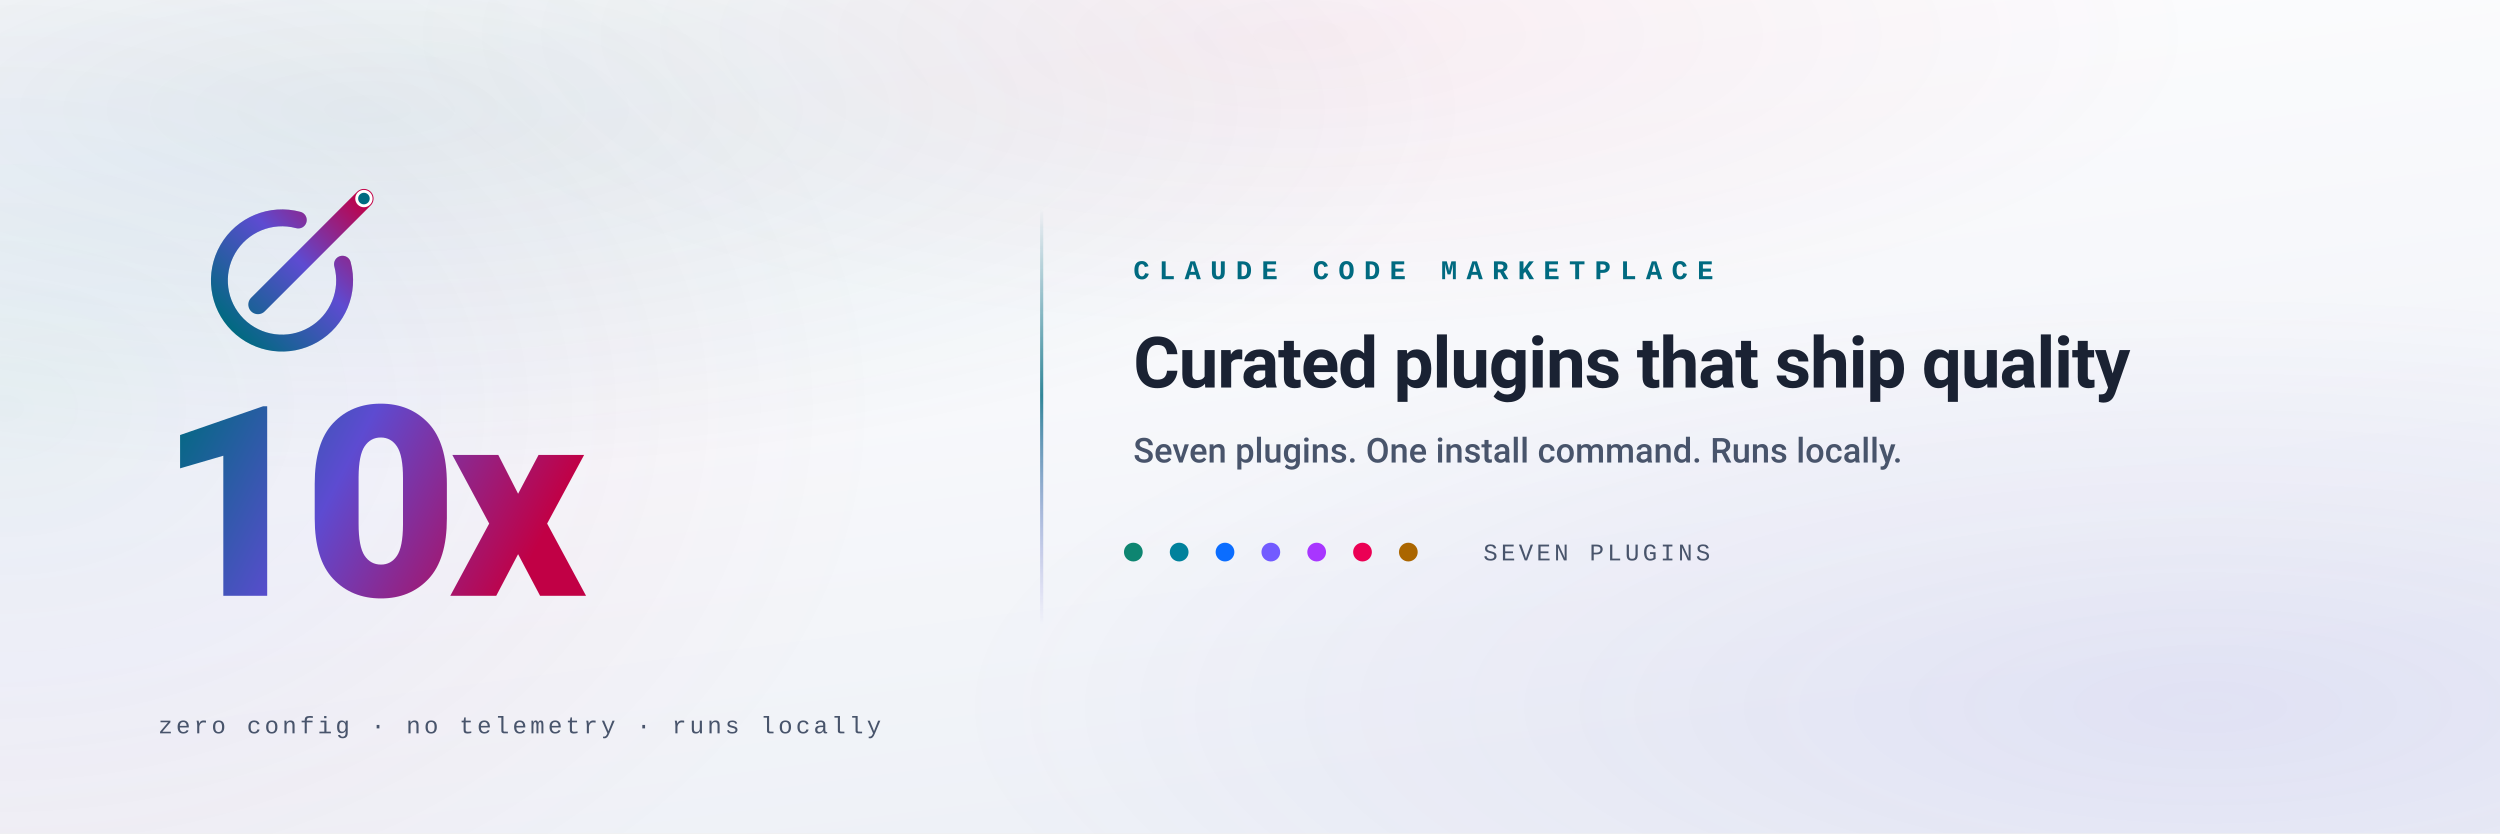
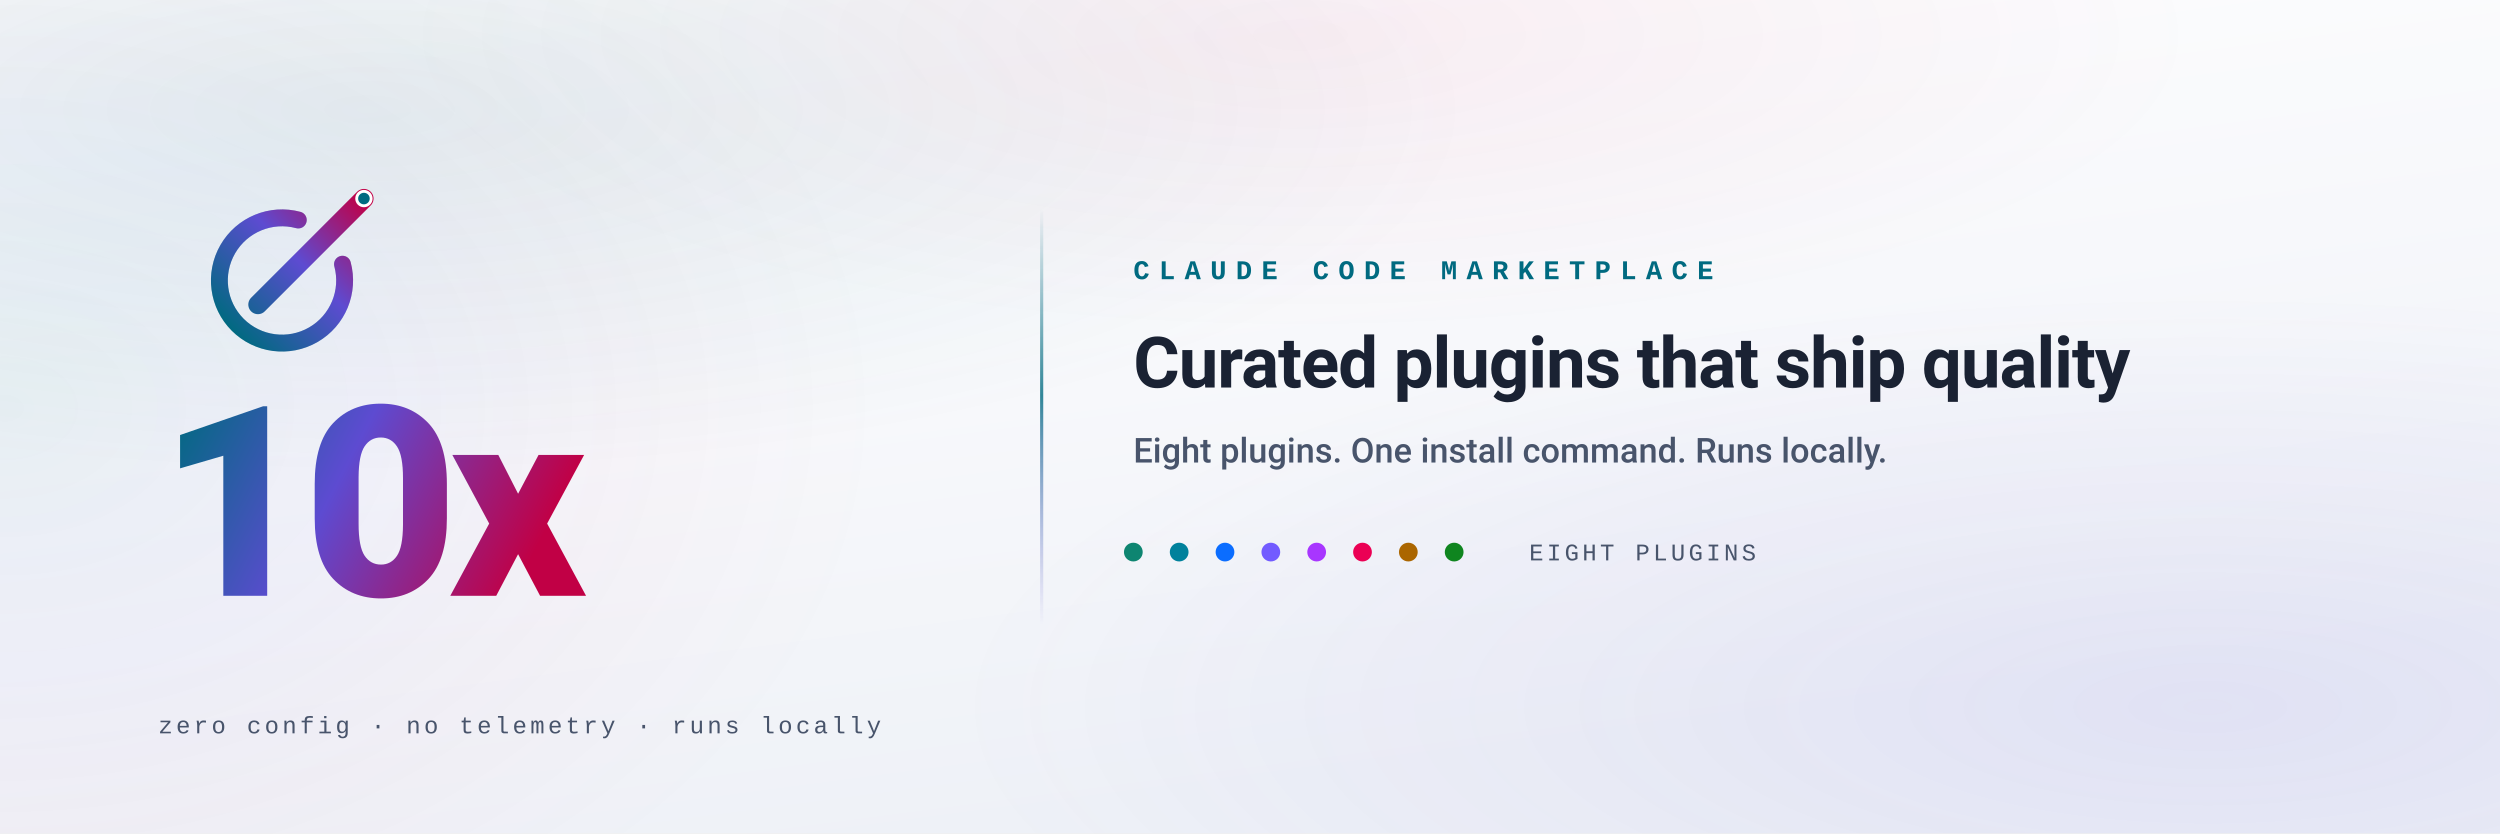
- <svg xmlns="http://www.w3.org/2000/svg" viewBox="0 0 1200 400" fill="none" role="img" aria-label="10x, a curated Claude Code plugin marketplace: seven plugins, one install command, runs locally">
+ <svg xmlns="http://www.w3.org/2000/svg" viewBox="0 0 1200 400" fill="none" role="img" aria-label="10x, a curated Claude Code plugin marketplace: eight plugins, one install command, runs locally">
  <defs>
    <linearGradient id="tx-ground" x1="0" y1="0" x2="0.4" y2="1">
      <stop offset="0%" stop-color="#FFFFFF" />
      <stop offset="55%" stop-color="#F7F8FB" />
      <stop offset="100%" stop-color="#EEF1F7" />
    </linearGradient>
    <radialGradient id="tx-bloomA" cx="0.15" cy="0.13" r="0.44">
      <stop offset="0%" stop-color="#006A80" stop-opacity="0.10" />
      <stop offset="100%" stop-color="#006A80" stop-opacity="0" />
    </radialGradient>
    <radialGradient id="tx-bloomB" cx="0.88" cy="0.85" r="0.50">
      <stop offset="0%" stop-color="#5D4BD1" stop-opacity="0.09" />
      <stop offset="100%" stop-color="#5D4BD1" stop-opacity="0" />
    </radialGradient>
    <radialGradient id="tx-bloomC" cx="0.52" cy="0.04" r="0.36">
      <stop offset="0%" stop-color="#C10045" stop-opacity="0.06" />
      <stop offset="100%" stop-color="#C10045" stop-opacity="0" />
    </radialGradient>
    <radialGradient id="tx-wash" cx="0.5" cy="0.5" r="0.5">
      <stop offset="0%" stop-color="#006A80" stop-opacity="0.07" />
      <stop offset="42%" stop-color="#5D4BD1" stop-opacity="0.043" />
      <stop offset="76%" stop-color="#C10045" stop-opacity="0.016" />
      <stop offset="100%" stop-color="#C10045" stop-opacity="0" />
    </radialGradient>
    <clipPath id="tx-frame">
      <rect width="1200" height="400" />
    </clipPath>
    <linearGradient id="tx-rule" gradientUnits="userSpaceOnUse" x1="500" y1="100" x2="500" y2="300">
      <stop offset="0%" stop-color="#006A80" stop-opacity="0" />
      <stop offset="45%" stop-color="#006A80" stop-opacity="0.8" />
      <stop offset="100%" stop-color="#5D4BD1" stop-opacity="0" />
    </linearGradient>
    <linearGradient id="tx-ink" gradientUnits="userSpaceOnUse" x1="78" y1="178" x2="190" y2="70">
      <stop class="txk1" offset="0%" stop-color="#006A80" />
      <stop class="txk2" offset="52%" stop-color="#5D4BD1" />
      <stop class="txk3" offset="100%" stop-color="#C10045" />
    </linearGradient>
    <linearGradient id="tx-sheen" x1="0" y1="0" x2="1" y2="0">
      <stop offset="0%" stop-color="#FFFFFF" stop-opacity="0" />
      <stop offset="50%" stop-color="#FFFFFF" stop-opacity="0.66" />
      <stop offset="100%" stop-color="#FFFFFF" stop-opacity="0" />
    </linearGradient>
    <clipPath id="tx-barclip">
      <rect x="-66" y="-8.5" width="132" height="17" rx="8.5" transform="translate(144,112) rotate(-45)" />
    </clipPath>
    <linearGradient id="tx-word" x1="0" y1="0" x2="1" y2="0.25">
      <stop class="txk1" offset="0%" stop-color="#006A80" />
      <stop class="txk2" offset="46%" stop-color="#5D4BD1" />
      <stop class="txk3" offset="100%" stop-color="#C10045" />
    </linearGradient>
  </defs>
  <style>
    .disp { font-family: system-ui, -apple-system, 'Segoe UI', Roboto, 'Helvetica Neue', Arial, sans-serif; }
    .mono { font-family: ui-monospace, SFMono-Regular, 'SF Mono', Menlo, Consolas, 'Liberation Mono', monospace; }
    .eyebrow { font-size: 13px; font-weight: 600; letter-spacing: 4.5px; fill: #006A80; }
    .head    { font-size: 34px; font-weight: 700; fill: #1A2233; letter-spacing: -0.5px; }
    .sub     { font-size: 16.5px; font-weight: 500; fill: #48546B; }
    .tag     { font-size: 11.5px; letter-spacing: 1.6px; fill: #48546B; }
    .chip    { font-size: 11.5px; letter-spacing: 1.2px; fill: #48546B; }
    @keyframes tx-breathe { 0%,100% { opacity:0.72; } 50% { opacity:1; } }
    .txbloom { animation: tx-breathe 11s ease-in-out infinite; }
    @keyframes tx-sweep { 0% { transform: translateX(-360px); } 100% { transform: translateX(1560px); } }
    .txwash { animation: tx-sweep 17s cubic-bezier(.5,0,.5,1) infinite; }
    @keyframes tx-pip { 0%,100% { opacity: 0.5; } 50% { opacity: 1; } }
    .txp1 { animation: tx-pip 5s ease-in-out infinite 0.0s; }
    .txp2 { animation: tx-pip 5s ease-in-out infinite 0.35s; }
    .txp3 { animation: tx-pip 5s ease-in-out infinite 0.7s; }
    .txp4 { animation: tx-pip 5s ease-in-out infinite 1.05s; }
    .txp5 { animation: tx-pip 5s ease-in-out infinite 1.4s; }
    .txp6 { animation: tx-pip 5s ease-in-out infinite 1.75s; }
    .txp7 { animation: tx-pip 5s ease-in-out infinite 2.1s; }
+     .txp8 { animation: tx-pip 5s ease-in-out infinite 2.45s; }
    @keyframes tx-orbit { to { stroke-dashoffset: -1000; } }
    .txring { stroke-dasharray: 300 700; animation: tx-orbit 7s linear infinite; }
    @keyframes tx-slash { 0% { transform: translateX(-74px); } 46%,100% { transform: translateX(74px); } }
    .txslash { animation: tx-slash 7s cubic-bezier(.4,0,.3,1) infinite; }
    @keyframes tx-k1 { 0%,100% { stop-color:#006A80; } 50% { stop-color:#0959D1; } }
    @keyframes tx-k2 { 0%,100% { stop-color:#5D4BD1; } 50% { stop-color:#8A2CD1; } }
    @keyframes tx-k3 { 0%,100% { stop-color:#C10045; } 50% { stop-color:#8C5400; } }
    .txk1 { animation: tx-k1 16s ease-in-out infinite; }
    .txk2 { animation: tx-k2 16s ease-in-out infinite; }
    .txk3 { animation: tx-k3 16s ease-in-out infinite; }
    @media (prefers-reduced-motion: reduce) { * { animation: none !important; } }
  </style>
  <rect width="1200" height="400" fill="url(#tx-ground)" />
  <g class="txbloom">
    <rect width="1200" height="400" fill="url(#tx-bloomA)" />
    <rect width="1200" height="400" fill="url(#tx-bloomB)" />
    <rect width="1200" height="400" fill="url(#tx-bloomC)" />
  </g>
  <g clip-path="url(#tx-frame)">
    <g transform="translate(0,196)">
      <ellipse class="txwash" cx="0" cy="0" rx="430" ry="300" fill="url(#tx-wash)" />
    </g>
  </g>
  <g transform="translate(66,56) scale(0.5781)">
    <path d="M170.2 122.5 A52 52 0 1 1 133.5 85.8" fill="none" stroke="#006A80" stroke-opacity="0.26" stroke-width="14" stroke-linecap="round" />
    <g>
      <path class="txring" d="M170.2 122.5 A52 52 0 1 1 133.5 85.8" pathLength="1000" fill="none" stroke="url(#tx-ink)" stroke-width="14" stroke-linecap="round" />
    </g>
    <g>
      <line x1="100" y1="156" x2="188" y2="68" stroke="url(#tx-ink)" stroke-width="16" stroke-linecap="round" />
    </g>
    <g transform="translate(188,68)">
      <g>
        <circle r="6" fill="#006A80" />
        <circle r="6" fill="none" stroke="#FFFFFF" stroke-width="2.4" />
      </g>
    </g>
  </g>
  <g>
    <text class="disp" x="76" y="286" font-size="128" font-weight="800" letter-spacing="-4.5" fill="url(#tx-word)">10x</text>
  </g>
  <line x1="500" y1="100" x2="500" y2="300" stroke="url(#tx-rule)" stroke-width="1.5" />
  <g transform="translate(544,0)">
    <text class="mono eyebrow" x="0" y="134">CLAUDE CODE MARKETPLACE</text>
    <text class="disp head" x="0" y="186">Curated plugins that ship quality</text>
-     <text class="disp sub" x="0" y="222">Seven plugins. One install command. Runs locally.</text>
+     <text class="disp sub" x="0" y="222">Eight plugins. One install command. Runs locally.</text>
    <g transform="translate(0,265)">
      <g class="txp1">
        <circle cx="0" cy="0" r="4.5" fill="#0E8571" />
      </g>
      <g class="txp2">
        <circle cx="22" cy="0" r="4.5" fill="#00819C" />
      </g>
      <g class="txp3">
        <circle cx="44" cy="0" r="4.5" fill="#0B6DFF" />
      </g>
      <g class="txp4">
        <circle cx="66" cy="0" r="4.5" fill="#725BFF" />
      </g>
      <g class="txp5">
        <circle cx="88" cy="0" r="4.5" fill="#A836FF" />
      </g>
      <g class="txp6">
        <circle cx="110" cy="0" r="4.5" fill="#EB0054" />
      </g>
      <g class="txp7">
        <circle cx="132" cy="0" r="4.5" fill="#AB6600" />
      </g>
-       <text class="mono tag" x="168" y="4">SEVEN PLUGINS</text>
+       <g class="txp8">
+         <circle cx="154" cy="0" r="4.5" fill="#0F851F" />
+       </g>
+       <text class="mono tag" x="190" y="4">EIGHT PLUGINS</text>
    </g>
  </g>
  <text class="mono tag" x="76" y="352">zero config  ·  no telemetry  ·  runs locally</text>
</svg>
